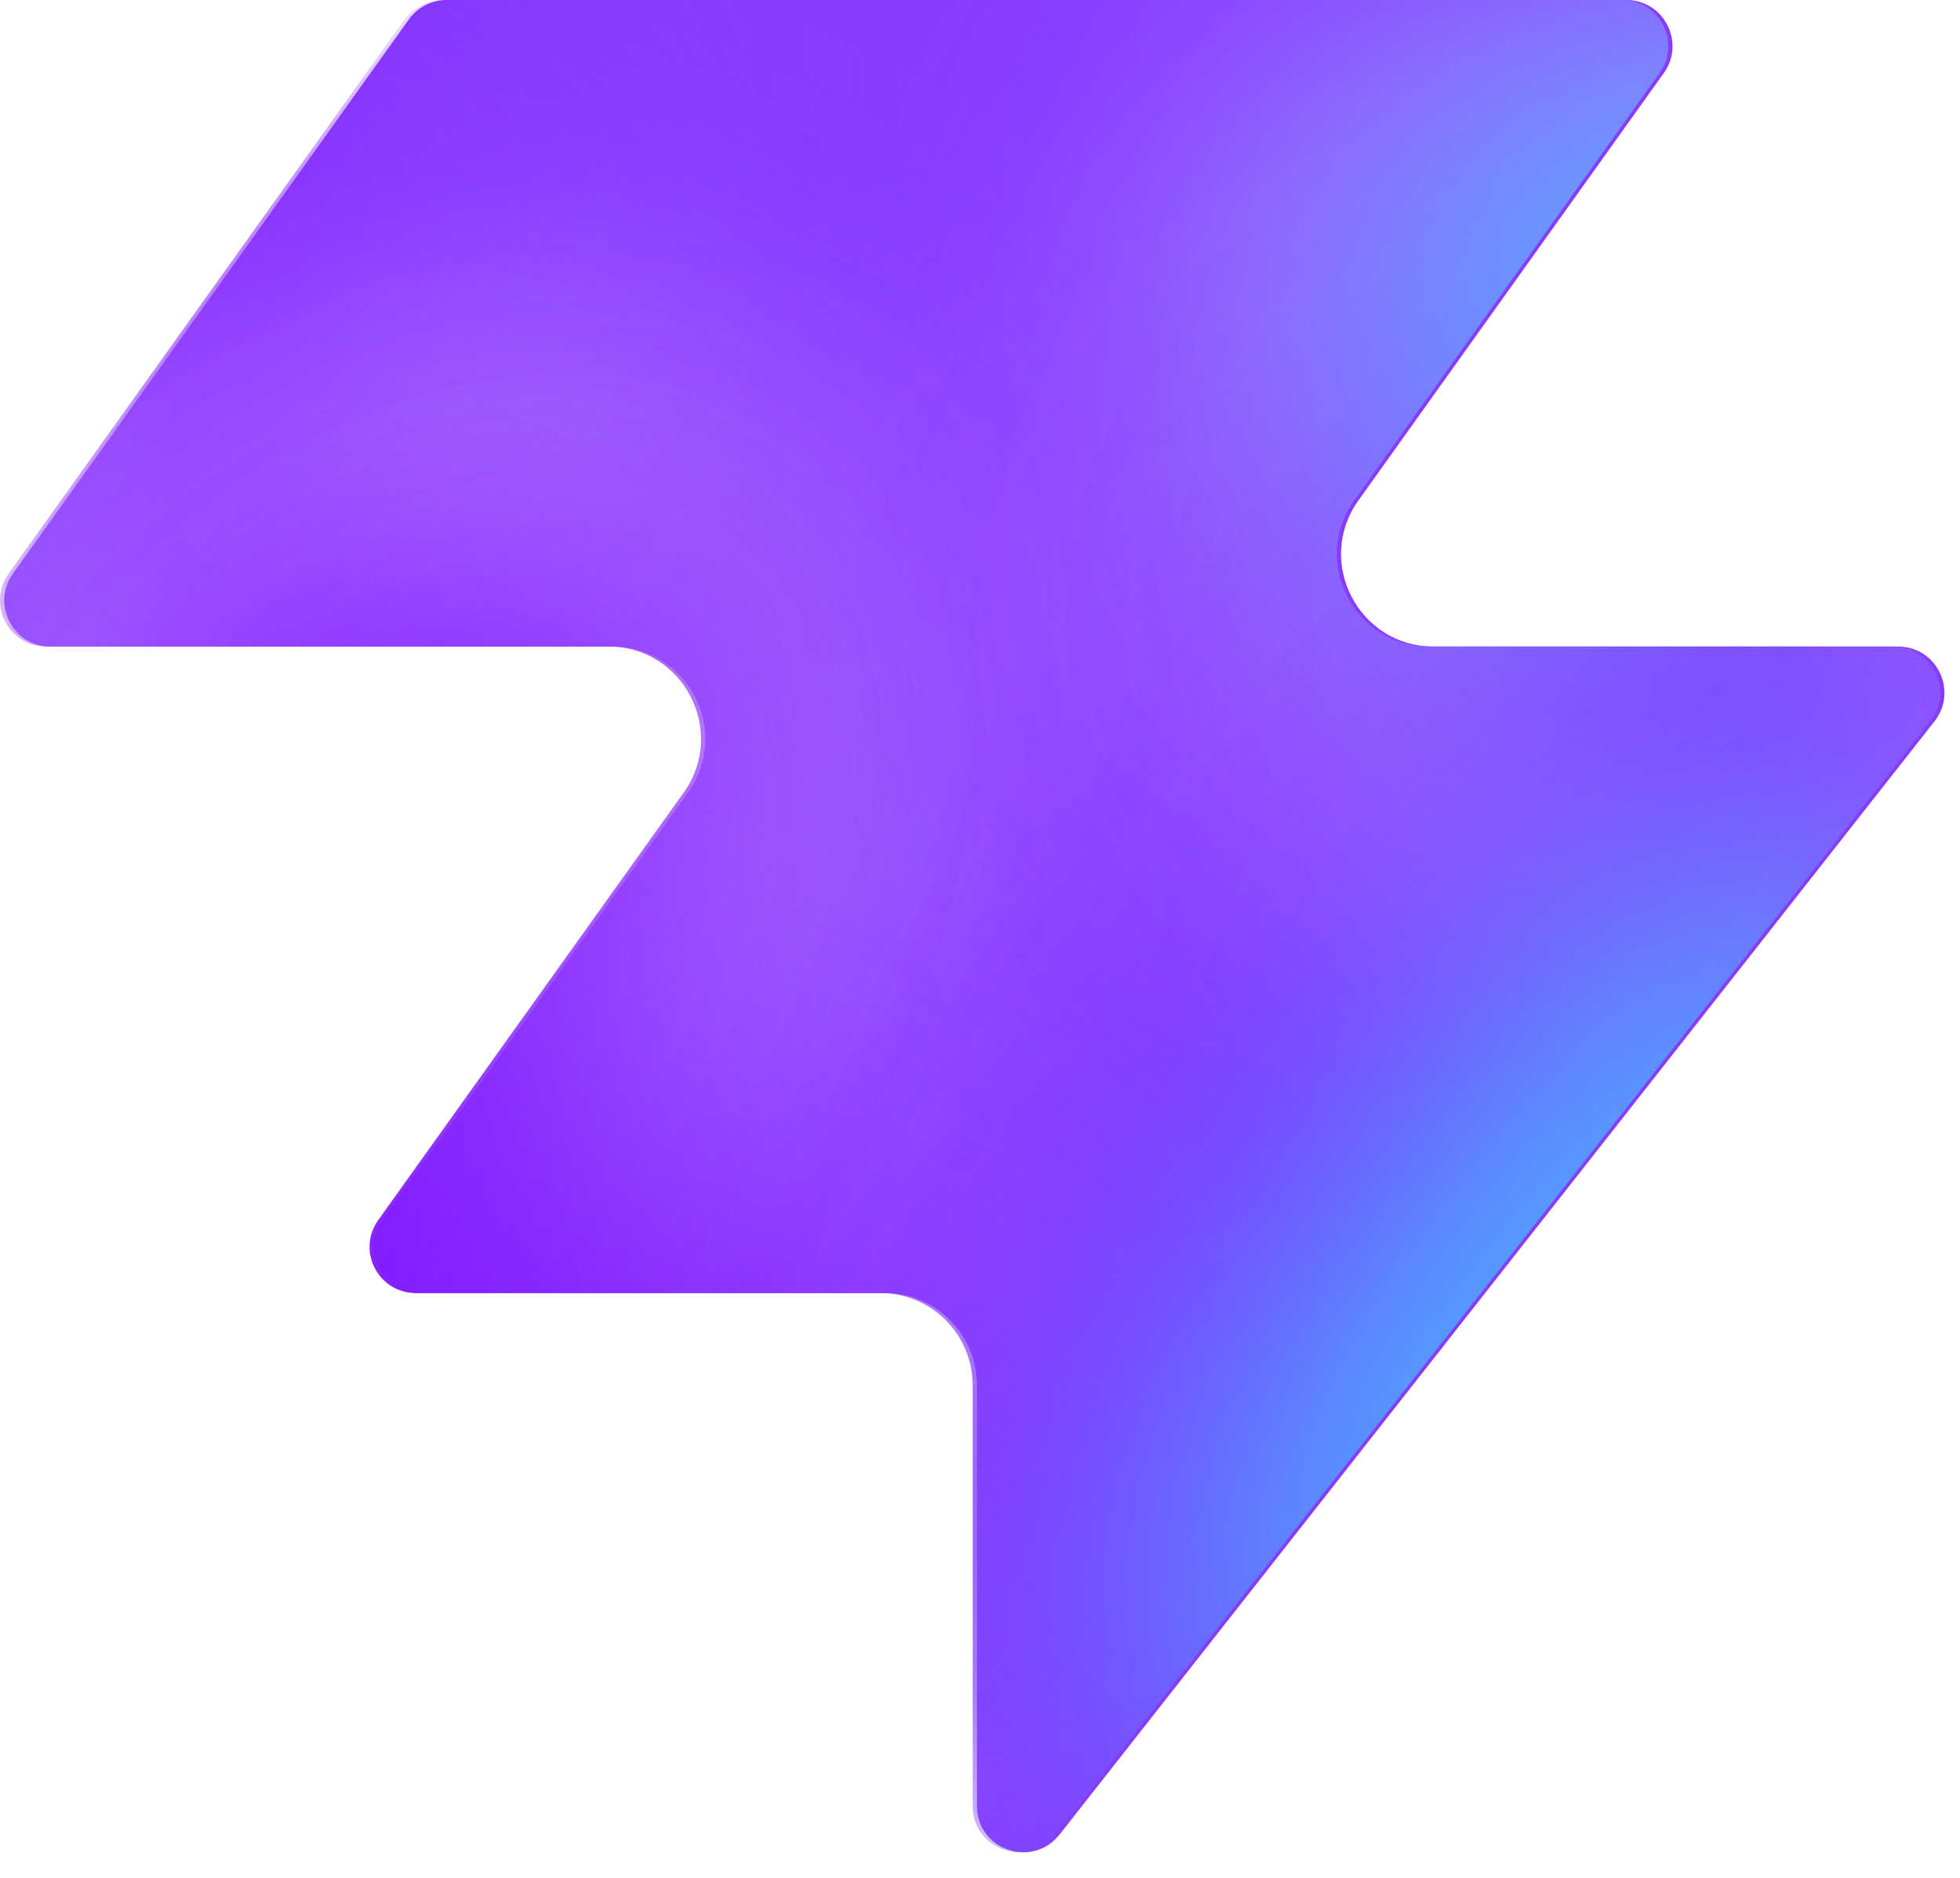
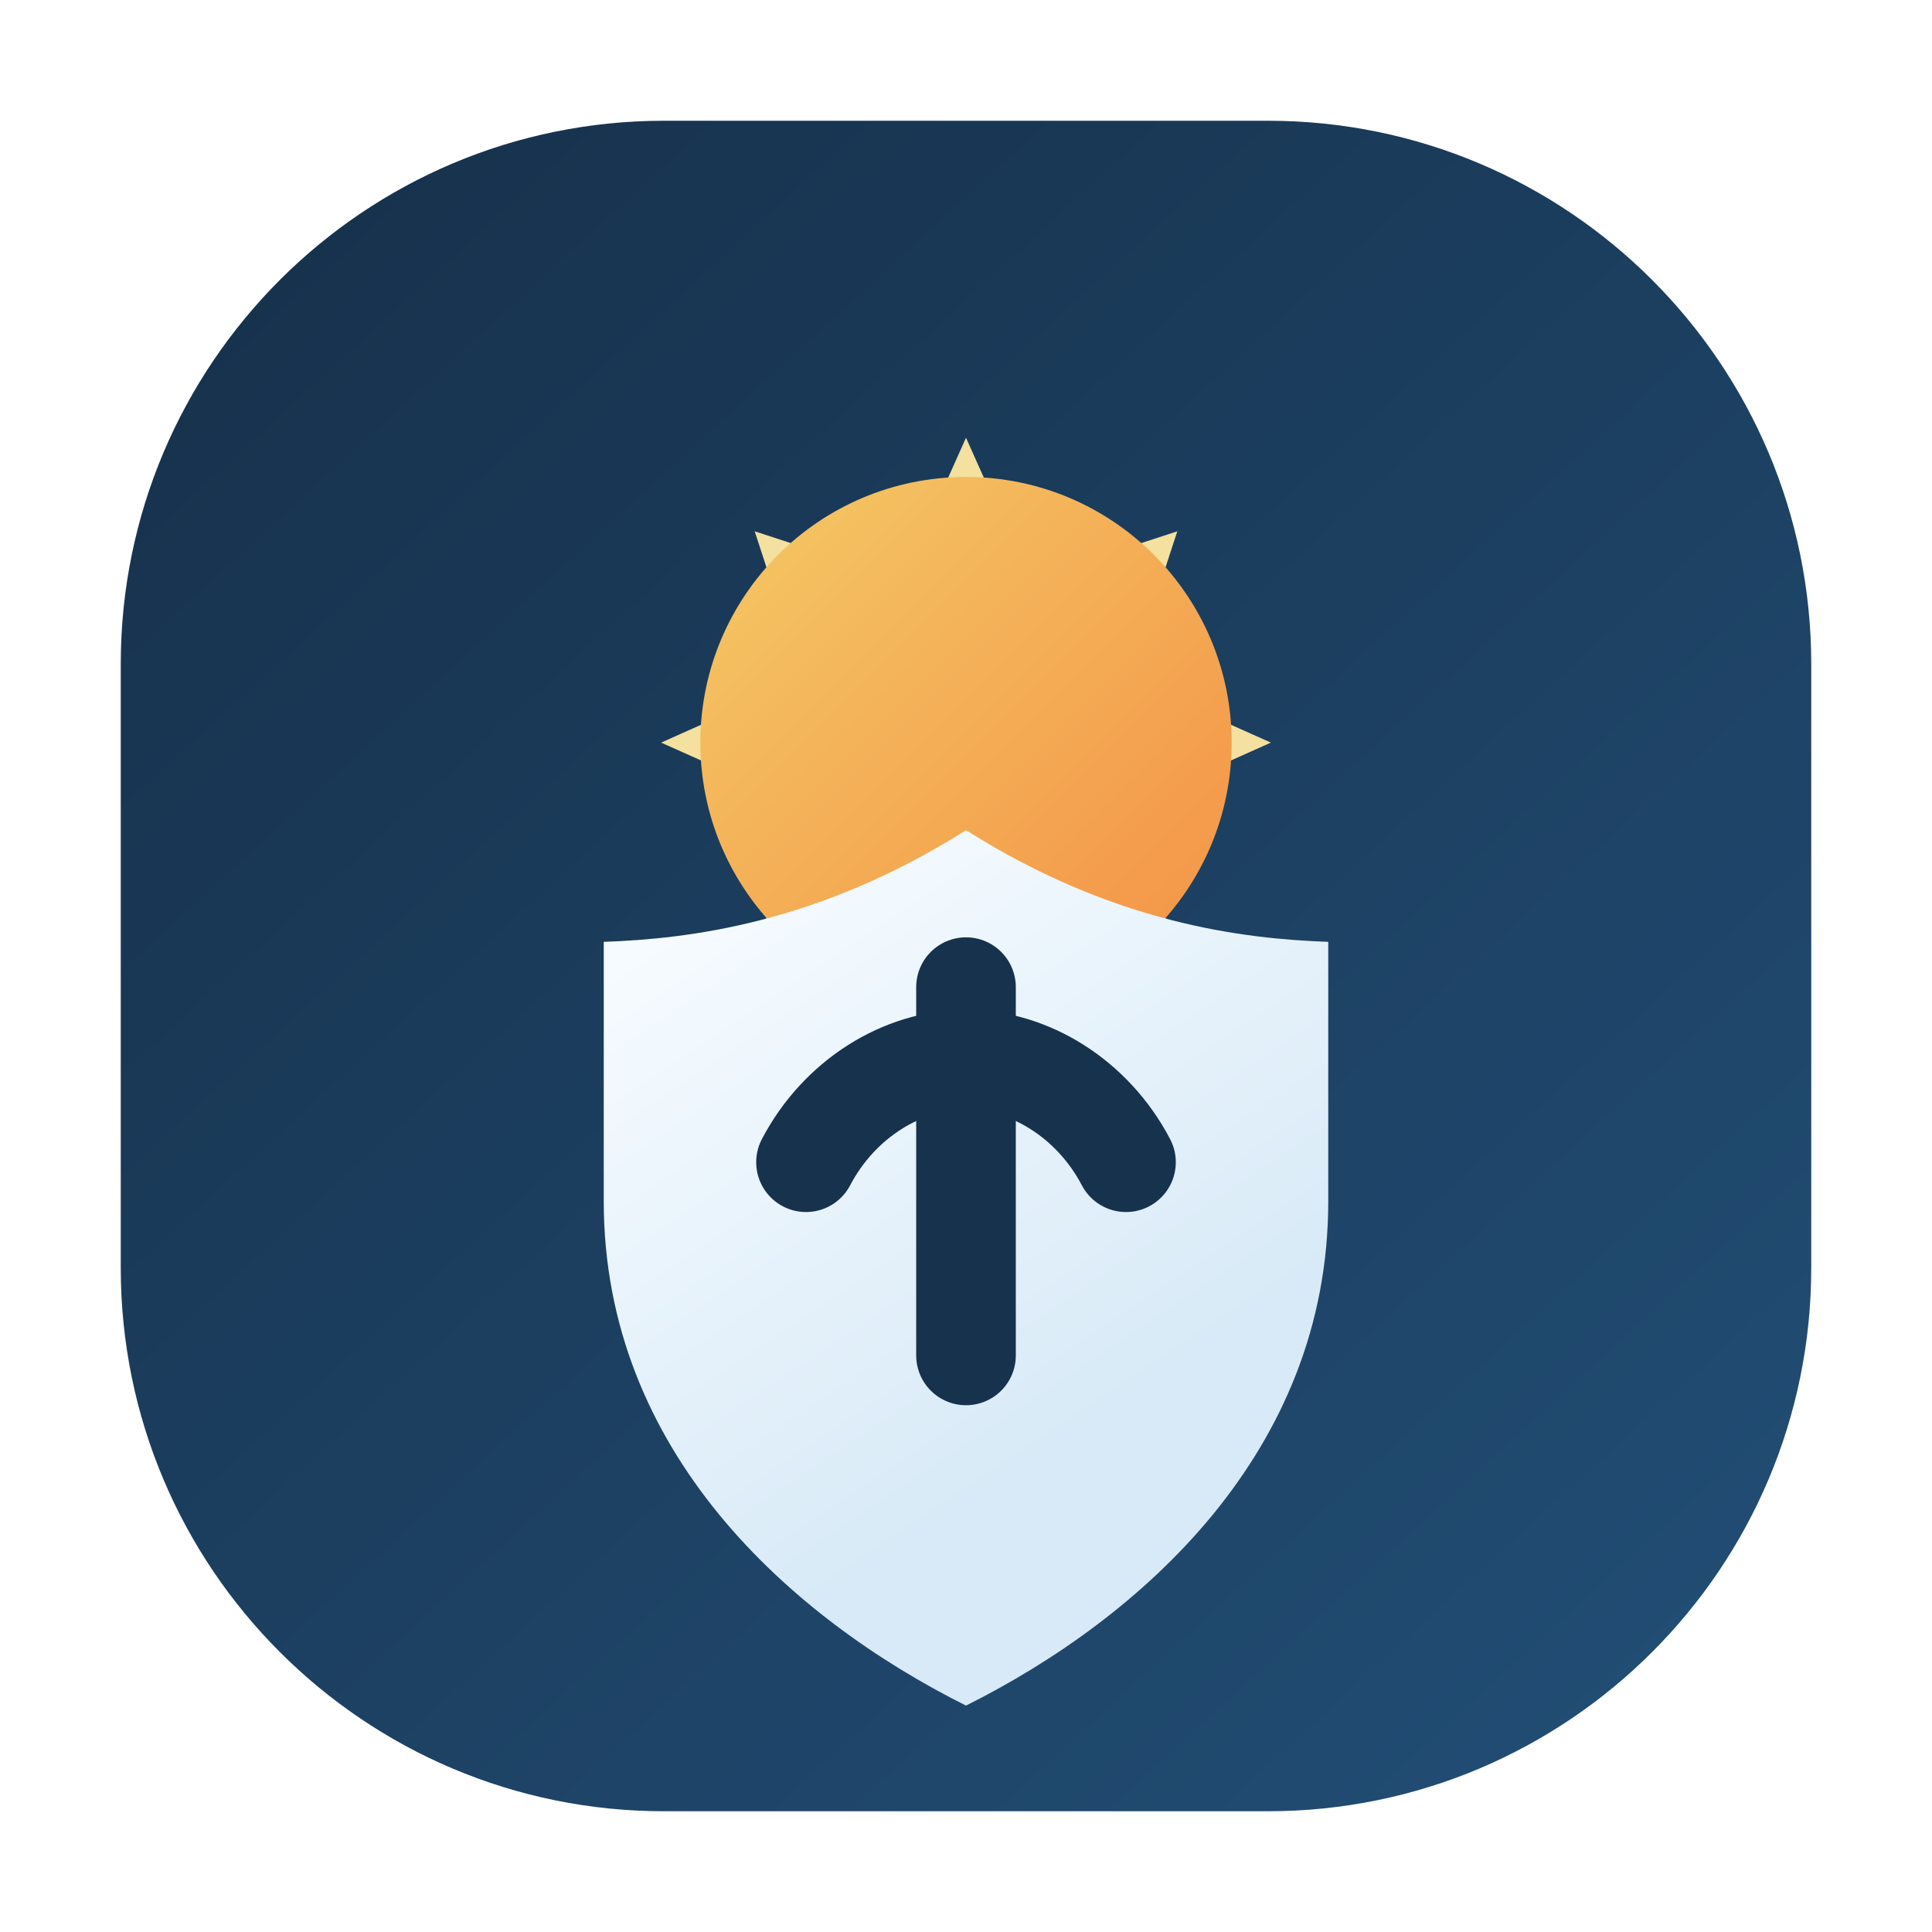
- <svg xmlns="http://www.w3.org/2000/svg" width="48" height="46" fill="none" viewBox="0 0 48 46">
-   <path fill="#863bff" d="M25.946 44.938c-.664.845-2.021.375-2.021-.698V33.937a2.26 2.26 0 0 0-2.262-2.262H10.287c-.92 0-1.456-1.04-.92-1.788l7.48-10.471c1.07-1.497 0-3.578-1.842-3.578H1.237c-.92 0-1.456-1.04-.92-1.788L10.013.474c.214-.297.556-.474.92-.474h28.894c.92 0 1.456 1.04.92 1.788l-7.48 10.471c-1.07 1.498 0 3.579 1.842 3.579h11.377c.943 0 1.473 1.088.89 1.83L25.947 44.94z" style="fill:#863bff;fill:color(display-p3 .525 .23 1);fill-opacity:1" />
-   <mask id="a" width="48" height="46" x="0" y="0" maskUnits="userSpaceOnUse" style="mask-type:alpha">
-     <path fill="#000" d="M25.842 44.938c-.664.844-2.021.375-2.021-.698V33.937a2.26 2.26 0 0 0-2.262-2.262H10.183c-.92 0-1.456-1.04-.92-1.788l7.48-10.471c1.07-1.498 0-3.579-1.842-3.579H1.133c-.92 0-1.456-1.04-.92-1.787L9.91.473c.214-.297.556-.474.92-.474h28.894c.92 0 1.456 1.04.92 1.788l-7.48 10.471c-1.07 1.498 0 3.578 1.842 3.578h11.377c.943 0 1.473 1.088.89 1.832L25.843 44.94z" style="fill:#000;fill-opacity:1" />
-   </mask>
-   <g mask="url(#a)">
-     <g filter="url(#b)">
-       <ellipse cx="5.508" cy="14.704" fill="#ede6ff" rx="5.508" ry="14.704" style="fill:#ede6ff;fill:color(display-p3 .927 .903 1);fill-opacity:1" transform="matrix(.00324 1 1 -.00324 -4.47 31.516)" />
-     </g>
-     <g filter="url(#c)">
-       <ellipse cx="10.399" cy="29.851" fill="#ede6ff" rx="10.399" ry="29.851" style="fill:#ede6ff;fill:color(display-p3 .927 .903 1);fill-opacity:1" transform="matrix(.00324 1 1 -.00324 -39.328 7.883)" />
-     </g>
-     <g filter="url(#d)">
-       <ellipse cx="5.508" cy="30.487" fill="#7e14ff" rx="5.508" ry="30.487" style="fill:#7e14ff;fill:color(display-p3 .492 .077 1);fill-opacity:1" transform="rotate(89.814 -25.913 -14.639)scale(1 -1)" />
-     </g>
-     <g filter="url(#e)">
-       <ellipse cx="5.508" cy="30.599" fill="#7e14ff" rx="5.508" ry="30.599" style="fill:#7e14ff;fill:color(display-p3 .492 .077 1);fill-opacity:1" transform="rotate(89.814 -32.644 -3.334)scale(1 -1)" />
-     </g>
-     <g filter="url(#f)">
-       <ellipse cx="5.508" cy="30.599" fill="#7e14ff" rx="5.508" ry="30.599" style="fill:#7e14ff;fill:color(display-p3 .492 .077 1);fill-opacity:1" transform="matrix(.00324 1 1 -.00324 -34.34 30.47)" />
-     </g>
-     <g filter="url(#g)">
-       <ellipse cx="14.072" cy="22.078" fill="#ede6ff" rx="14.072" ry="22.078" style="fill:#ede6ff;fill:color(display-p3 .927 .903 1);fill-opacity:1" transform="rotate(93.35 24.506 48.493)scale(-1 1)" />
-     </g>
-     <g filter="url(#h)">
-       <ellipse cx="3.47" cy="21.501" fill="#7e14ff" rx="3.47" ry="21.501" style="fill:#7e14ff;fill:color(display-p3 .492 .077 1);fill-opacity:1" transform="rotate(89.009 28.708 47.59)scale(-1 1)" />
-     </g>
-     <g filter="url(#i)">
-       <ellipse cx="3.47" cy="21.501" fill="#7e14ff" rx="3.47" ry="21.501" style="fill:#7e14ff;fill:color(display-p3 .492 .077 1);fill-opacity:1" transform="rotate(89.009 28.708 47.59)scale(-1 1)" />
-     </g>
-     <g filter="url(#j)">
-       <ellipse cx=".387" cy="8.972" fill="#7e14ff" rx="4.407" ry="29.108" style="fill:#7e14ff;fill:color(display-p3 .492 .077 1);fill-opacity:1" transform="rotate(39.51 .387 8.972)" />
-     </g>
-     <g filter="url(#k)">
-       <ellipse cx="47.523" cy="-6.092" fill="#7e14ff" rx="4.407" ry="29.108" style="fill:#7e14ff;fill:color(display-p3 .492 .077 1);fill-opacity:1" transform="rotate(37.892 47.523 -6.092)" />
-     </g>
-     <g filter="url(#l)">
-       <ellipse cx="41.412" cy="6.333" fill="#47bfff" rx="5.971" ry="9.665" style="fill:#47bfff;fill:color(display-p3 .28 .748 1);fill-opacity:1" transform="rotate(37.892 41.412 6.333)" />
-     </g>
-     <g filter="url(#m)">
-       <ellipse cx="-1.879" cy="38.332" fill="#7e14ff" rx="4.407" ry="29.108" style="fill:#7e14ff;fill:color(display-p3 .492 .077 1);fill-opacity:1" transform="rotate(37.892 -1.88 38.332)" />
-     </g>
-     <g filter="url(#n)">
-       <ellipse cx="-1.879" cy="38.332" fill="#7e14ff" rx="4.407" ry="29.108" style="fill:#7e14ff;fill:color(display-p3 .492 .077 1);fill-opacity:1" transform="rotate(37.892 -1.88 38.332)" />
-     </g>
-     <g filter="url(#o)">
-       <ellipse cx="35.651" cy="29.907" fill="#7e14ff" rx="4.407" ry="29.108" style="fill:#7e14ff;fill:color(display-p3 .492 .077 1);fill-opacity:1" transform="rotate(37.892 35.651 29.907)" />
-     </g>
-     <g filter="url(#p)">
-       <ellipse cx="38.418" cy="32.4" fill="#47bfff" rx="5.971" ry="15.297" style="fill:#47bfff;fill:color(display-p3 .28 .748 1);fill-opacity:1" transform="rotate(37.892 38.418 32.4)" />
-     </g>
+ <svg xmlns="http://www.w3.org/2000/svg" viewBox="0 0 64 64" fill="none">
+   <defs>
+     <linearGradient id="bg" x1="10" y1="8" x2="54" y2="56" gradientUnits="userSpaceOnUse">
+       <stop stop-color="#17324D" />
+       <stop offset="1" stop-color="#214C73" />
+     </linearGradient>
+     <linearGradient id="sun" x1="20" y1="16" x2="42" y2="38" gradientUnits="userSpaceOnUse">
+       <stop stop-color="#FFD56A" />
+       <stop offset="1" stop-color="#FF8A3D" />
+     </linearGradient>
+     <linearGradient id="shield" x1="26" y1="28" x2="38" y2="46" gradientUnits="userSpaceOnUse">
+       <stop stop-color="#F6FBFF" />
+       <stop offset="1" stop-color="#D8EAF7" />
+     </linearGradient>
+   </defs>
+   <rect x="4" y="4" width="56" height="56" rx="18" fill="url(#bg)" />
+   <g opacity="0.95">
+     <path d="M32 14.5 34.1 19.2 39 17.6 37.4 22.5 42.1 24.6 37.4 26.7 39 31.6 34.1 30 32 34.7 29.9 30 25 31.6 26.6 26.7 21.9 24.6 26.6 22.5 25 17.6 29.9 19.2 32 14.5Z" fill="#FFE8A3" />
+     <circle cx="32" cy="24.6" r="8.8" fill="url(#sun)" />
  </g>
-   <defs>
-     <filter id="b" width="60.045" height="41.654" x="-19.77" y="16.149" color-interpolation-filters="sRGB" filterUnits="userSpaceOnUse">
-       <feFlood flood-opacity="0" result="BackgroundImageFix" />
-       <feBlend in="SourceGraphic" in2="BackgroundImageFix" result="shape" />
-       <feGaussianBlur result="effect1_foregroundBlur_2002_17158" stdDeviation="7.659" />
-     </filter>
-     <filter id="c" width="90.34" height="51.437" x="-54.613" y="-7.533" color-interpolation-filters="sRGB" filterUnits="userSpaceOnUse">
-       <feFlood flood-opacity="0" result="BackgroundImageFix" />
-       <feBlend in="SourceGraphic" in2="BackgroundImageFix" result="shape" />
-       <feGaussianBlur result="effect1_foregroundBlur_2002_17158" stdDeviation="7.659" />
-     </filter>
-     <filter id="d" width="79.355" height="29.4" x="-49.64" y="2.03" color-interpolation-filters="sRGB" filterUnits="userSpaceOnUse">
-       <feFlood flood-opacity="0" result="BackgroundImageFix" />
-       <feBlend in="SourceGraphic" in2="BackgroundImageFix" result="shape" />
-       <feGaussianBlur result="effect1_foregroundBlur_2002_17158" stdDeviation="4.596" />
-     </filter>
-     <filter id="e" width="79.579" height="29.4" x="-45.045" y="20.029" color-interpolation-filters="sRGB" filterUnits="userSpaceOnUse">
-       <feFlood flood-opacity="0" result="BackgroundImageFix" />
-       <feBlend in="SourceGraphic" in2="BackgroundImageFix" result="shape" />
-       <feGaussianBlur result="effect1_foregroundBlur_2002_17158" stdDeviation="4.596" />
-     </filter>
-     <filter id="f" width="79.579" height="29.4" x="-43.513" y="21.178" color-interpolation-filters="sRGB" filterUnits="userSpaceOnUse">
-       <feFlood flood-opacity="0" result="BackgroundImageFix" />
-       <feBlend in="SourceGraphic" in2="BackgroundImageFix" result="shape" />
-       <feGaussianBlur result="effect1_foregroundBlur_2002_17158" stdDeviation="4.596" />
-     </filter>
-     <filter id="g" width="74.749" height="58.852" x="15.756" y="-17.901" color-interpolation-filters="sRGB" filterUnits="userSpaceOnUse">
-       <feFlood flood-opacity="0" result="BackgroundImageFix" />
-       <feBlend in="SourceGraphic" in2="BackgroundImageFix" result="shape" />
-       <feGaussianBlur result="effect1_foregroundBlur_2002_17158" stdDeviation="7.659" />
-     </filter>
-     <filter id="h" width="61.377" height="25.362" x="23.548" y="2.284" color-interpolation-filters="sRGB" filterUnits="userSpaceOnUse">
-       <feFlood flood-opacity="0" result="BackgroundImageFix" />
-       <feBlend in="SourceGraphic" in2="BackgroundImageFix" result="shape" />
-       <feGaussianBlur result="effect1_foregroundBlur_2002_17158" stdDeviation="4.596" />
-     </filter>
-     <filter id="i" width="61.377" height="25.362" x="23.548" y="2.284" color-interpolation-filters="sRGB" filterUnits="userSpaceOnUse">
-       <feFlood flood-opacity="0" result="BackgroundImageFix" />
-       <feBlend in="SourceGraphic" in2="BackgroundImageFix" result="shape" />
-       <feGaussianBlur result="effect1_foregroundBlur_2002_17158" stdDeviation="4.596" />
-     </filter>
-     <filter id="j" width="56.045" height="63.649" x="-27.636" y="-22.853" color-interpolation-filters="sRGB" filterUnits="userSpaceOnUse">
-       <feFlood flood-opacity="0" result="BackgroundImageFix" />
-       <feBlend in="SourceGraphic" in2="BackgroundImageFix" result="shape" />
-       <feGaussianBlur result="effect1_foregroundBlur_2002_17158" stdDeviation="4.596" />
-     </filter>
-     <filter id="k" width="54.814" height="64.646" x="20.116" y="-38.415" color-interpolation-filters="sRGB" filterUnits="userSpaceOnUse">
-       <feFlood flood-opacity="0" result="BackgroundImageFix" />
-       <feBlend in="SourceGraphic" in2="BackgroundImageFix" result="shape" />
-       <feGaussianBlur result="effect1_foregroundBlur_2002_17158" stdDeviation="4.596" />
-     </filter>
-     <filter id="l" width="33.541" height="35.313" x="24.641" y="-11.323" color-interpolation-filters="sRGB" filterUnits="userSpaceOnUse">
-       <feFlood flood-opacity="0" result="BackgroundImageFix" />
-       <feBlend in="SourceGraphic" in2="BackgroundImageFix" result="shape" />
-       <feGaussianBlur result="effect1_foregroundBlur_2002_17158" stdDeviation="4.596" />
-     </filter>
-     <filter id="m" width="54.814" height="64.646" x="-29.286" y="6.009" color-interpolation-filters="sRGB" filterUnits="userSpaceOnUse">
-       <feFlood flood-opacity="0" result="BackgroundImageFix" />
-       <feBlend in="SourceGraphic" in2="BackgroundImageFix" result="shape" />
-       <feGaussianBlur result="effect1_foregroundBlur_2002_17158" stdDeviation="4.596" />
-     </filter>
-     <filter id="n" width="54.814" height="64.646" x="-29.286" y="6.009" color-interpolation-filters="sRGB" filterUnits="userSpaceOnUse">
-       <feFlood flood-opacity="0" result="BackgroundImageFix" />
-       <feBlend in="SourceGraphic" in2="BackgroundImageFix" result="shape" />
-       <feGaussianBlur result="effect1_foregroundBlur_2002_17158" stdDeviation="4.596" />
-     </filter>
-     <filter id="o" width="54.814" height="64.646" x="8.244" y="-2.416" color-interpolation-filters="sRGB" filterUnits="userSpaceOnUse">
-       <feFlood flood-opacity="0" result="BackgroundImageFix" />
-       <feBlend in="SourceGraphic" in2="BackgroundImageFix" result="shape" />
-       <feGaussianBlur result="effect1_foregroundBlur_2002_17158" stdDeviation="4.596" />
-     </filter>
-     <filter id="p" width="39.409" height="43.623" x="18.713" y="10.588" color-interpolation-filters="sRGB" filterUnits="userSpaceOnUse">
-       <feFlood flood-opacity="0" result="BackgroundImageFix" />
-       <feBlend in="SourceGraphic" in2="BackgroundImageFix" result="shape" />
-       <feGaussianBlur result="effect1_foregroundBlur_2002_17158" stdDeviation="4.596" />
-     </filter>
-   </defs>
+   <path d="M32 27.5c4.9 3.1 9.2 3.6 12 3.7v8.6c0 8.3-6.2 13.8-12 16.7-5.8-2.9-12-8.4-12-16.7v-8.6c2.8-.1 7.1-.6 12-3.7Z" fill="url(#shield)" />
+   <path d="M32 32.7v12.2" stroke="#17324D" stroke-linecap="round" stroke-width="3.3" />
+   <path d="M26.7 38.5c1.1-2.1 3.2-3.4 5.3-3.4s4.2 1.3 5.3 3.4" stroke="#17324D" stroke-linecap="round" stroke-width="3.3" />
</svg>
